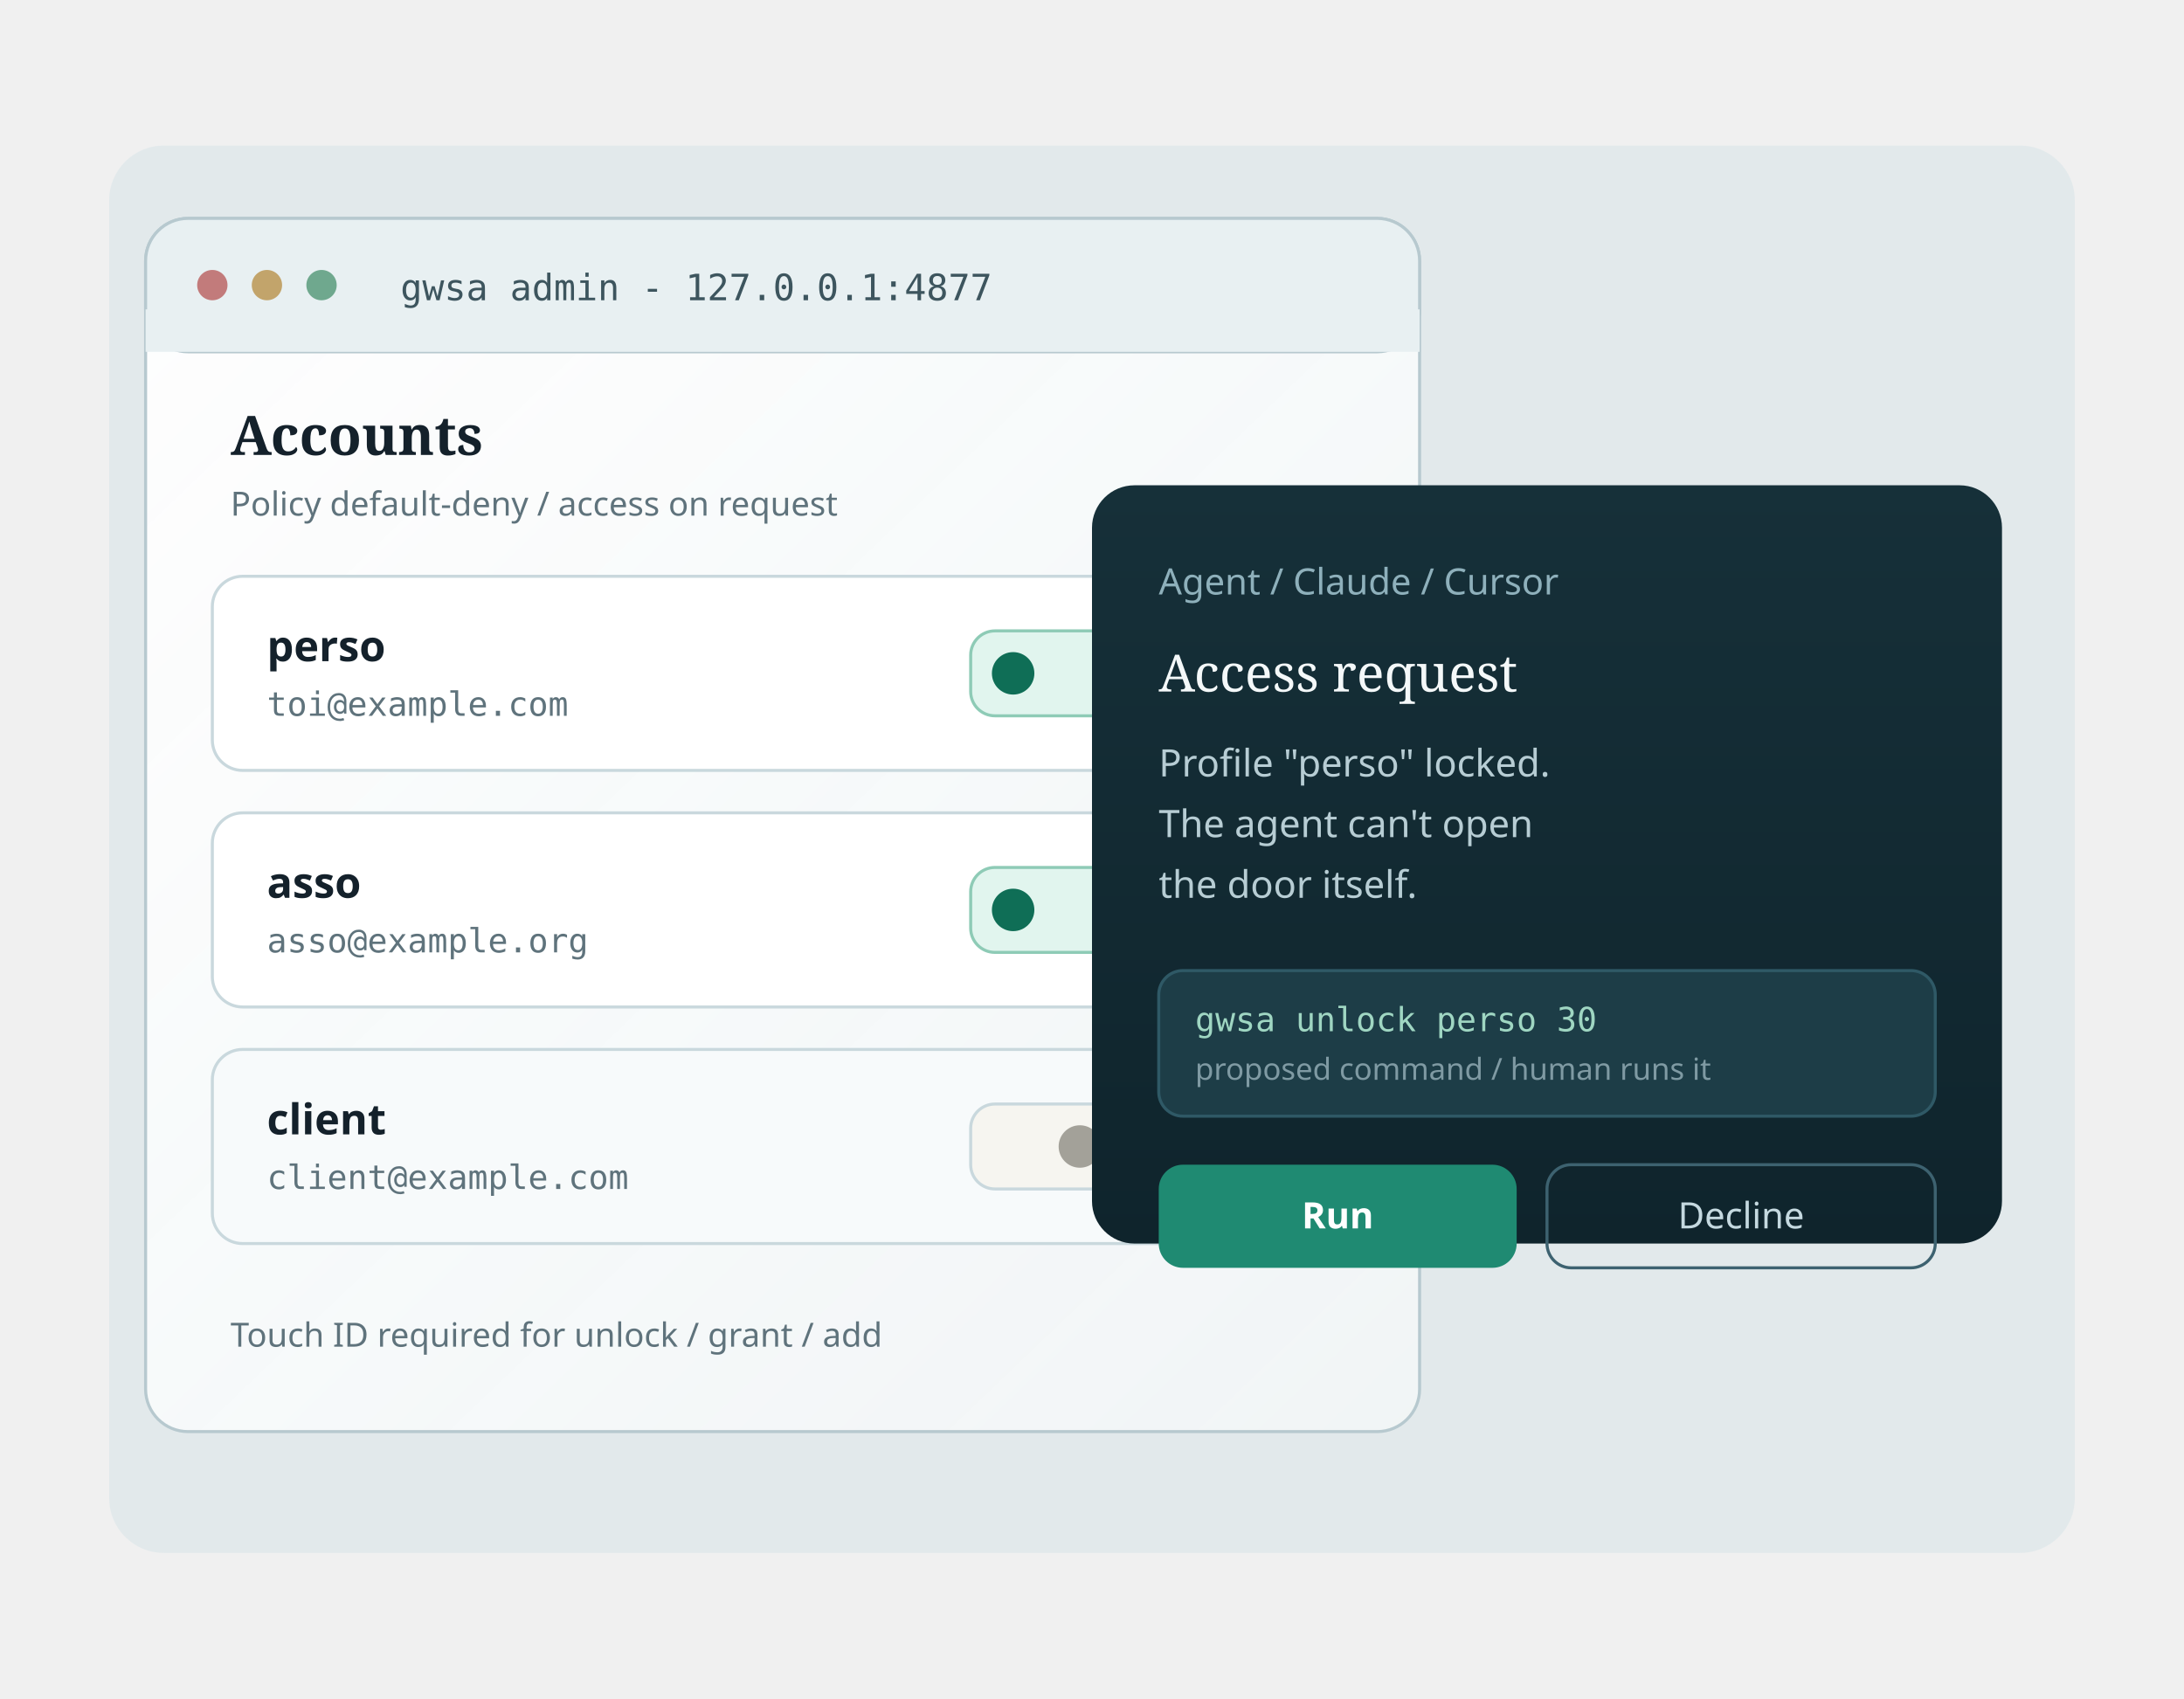
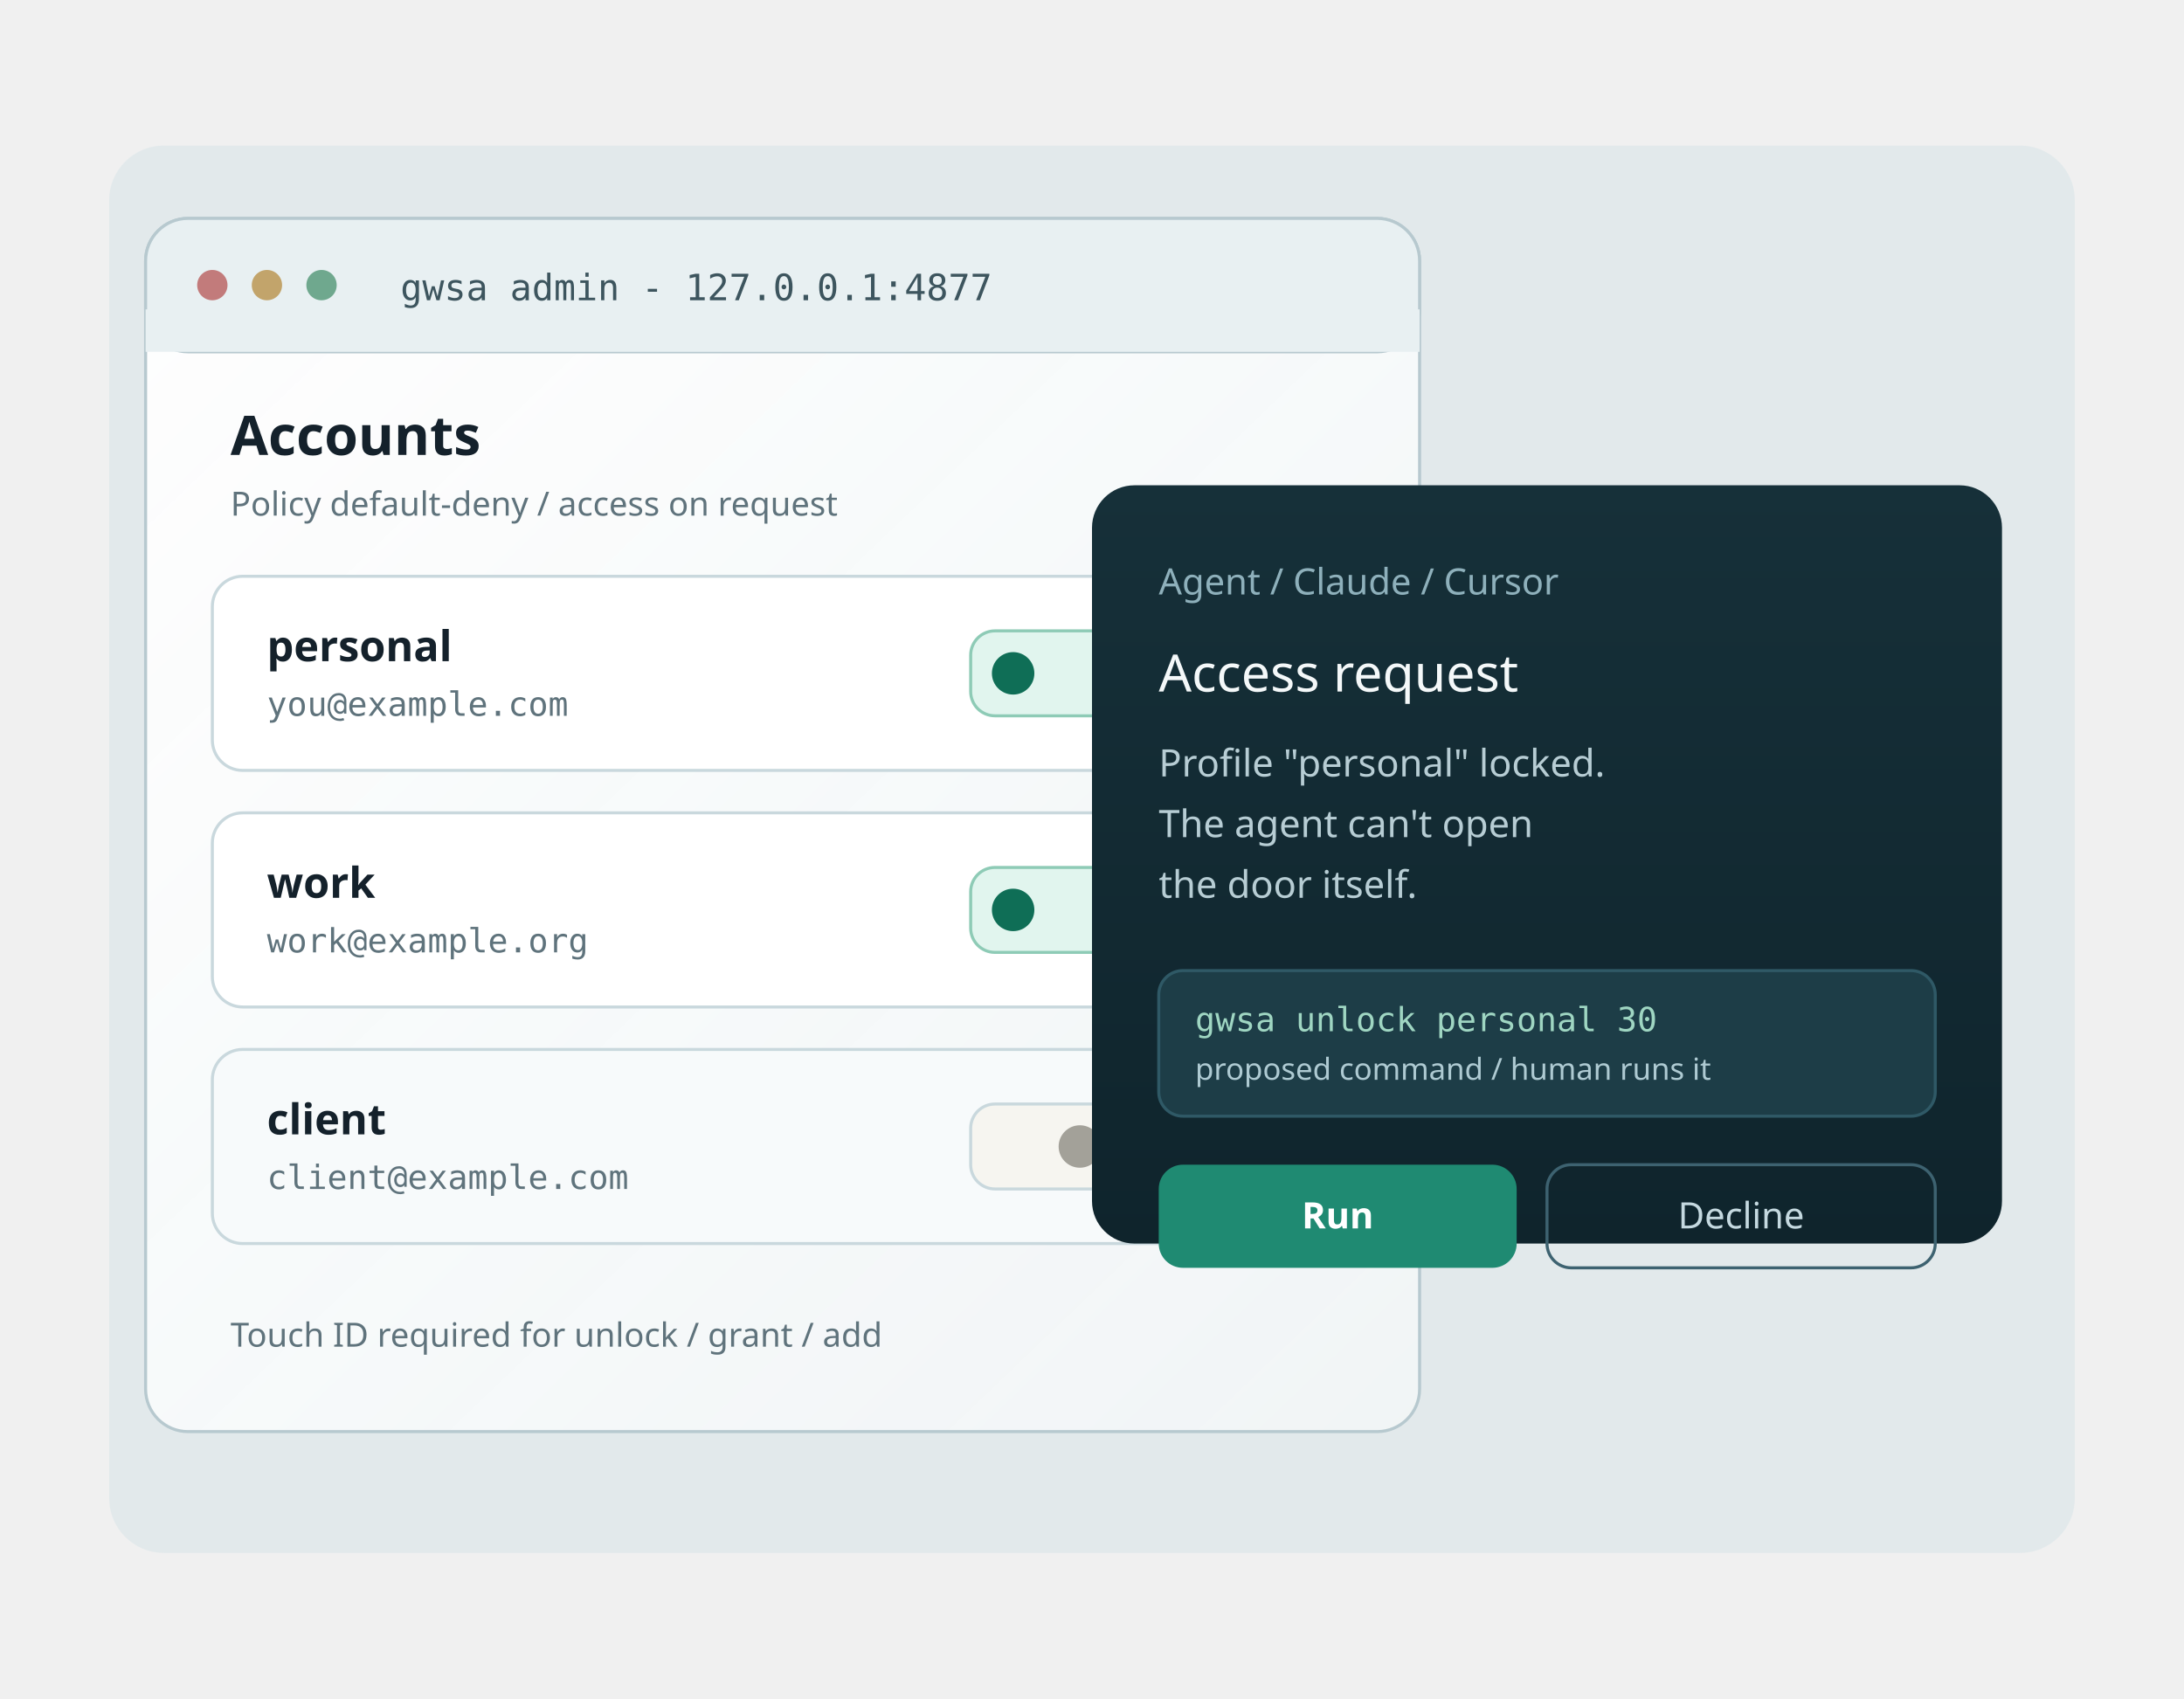
<svg xmlns="http://www.w3.org/2000/svg" viewBox="0 0 720 560" role="img" aria-labelledby="title desc">
  <defs>
    <linearGradient id="glass" x1="0" y1="0" x2="1" y2="1">
      <stop offset="0%" stop-color="#ffffff" stop-opacity=".96" />
      <stop offset="100%" stop-color="#f2f6f7" stop-opacity=".92" />
    </linearGradient>
    <linearGradient id="panel" x1="0" y1="0" x2="0" y2="1">
      <stop offset="0%" stop-color="#163039" />
      <stop offset="100%" stop-color="#0f242c" />
    </linearGradient>
  </defs>
  <rect x="36" y="48" width="648" height="464" rx="18" fill="#d7e4e8" opacity=".55" />
  <g transform="translate(48,72)">
    <rect width="420" height="400" rx="14" fill="url(#glass)" stroke="#b7c9cf" />
    <rect width="420" height="44" rx="14" fill="#e8f0f2" stroke="#b7c9cf" />
    <rect y="30" width="420" height="14" fill="#e8f0f2" />
    <circle cx="22" cy="22" r="5" fill="#c27b7b" />
    <circle cx="40" cy="22" r="5" fill="#c2a46b" />
    <circle cx="58" cy="22" r="5" fill="#6fa88e" />
    <text x="84" y="27" font-family="ui-monospace, Menlo, monospace" font-size="12" fill="#3d555e">gwsa admin - 127.0.0.1:4877</text>
-     <text x="28" y="78" font-family="Georgia, serif" font-size="18" fill="#14212b" font-weight="700">Accounts</text>
+     <text x="28" y="78" font-family="ui-sans-serif, system-ui, sans-serif" font-size="18" fill="#14212b" font-weight="700">Accounts</text>
    <text x="28" y="98" font-family="ui-sans-serif, system-ui, sans-serif" font-size="11" fill="#5f737c">Policy default-deny / access on request</text>
    <g transform="translate(22,118)">
      <rect width="376" height="64" rx="10" fill="#fff" stroke="#c9d8dd" />
-       <text x="18" y="28" font-family="ui-sans-serif, system-ui, sans-serif" font-size="14" font-weight="700" fill="#14212b">perso</text>
-       <text x="18" y="46" font-family="ui-monospace, Menlo, monospace" font-size="11" fill="#5f737c">toi@example.com</text>
+       <text x="18" y="28" font-family="ui-sans-serif, system-ui, sans-serif" font-size="14" font-weight="700" fill="#14212b">personal</text>
+       <text x="18" y="46" font-family="ui-monospace, Menlo, monospace" font-size="11" fill="#5f737c">you@example.com</text>
      <rect x="250" y="18" width="54" height="28" rx="8" fill="#e1f5ee" stroke="#8ecbb6" />
      <circle cx="264" cy="32" r="7" fill="#0f6e56" />
      <rect x="318" y="18" width="36" height="28" rx="8" fill="#fcebeb" stroke="#e2a0a0" />
      <path d="M330 27h12v10h-12z M332 27v-3a4 4 0 0 1 8 0v3" fill="none" stroke="#a32d2d" stroke-width="1.6" />
    </g>
    <g transform="translate(22,196)">
      <rect width="376" height="64" rx="10" fill="#fff" stroke="#c9d8dd" />
-       <text x="18" y="28" font-family="ui-sans-serif, system-ui, sans-serif" font-size="14" font-weight="700" fill="#14212b">asso</text>
-       <text x="18" y="46" font-family="ui-monospace, Menlo, monospace" font-size="11" fill="#5f737c">asso@example.org</text>
+       <text x="18" y="28" font-family="ui-sans-serif, system-ui, sans-serif" font-size="14" font-weight="700" fill="#14212b">work</text>
+       <text x="18" y="46" font-family="ui-monospace, Menlo, monospace" font-size="11" fill="#5f737c">work@example.org</text>
      <rect x="250" y="18" width="54" height="28" rx="8" fill="#e1f5ee" stroke="#8ecbb6" />
      <circle cx="264" cy="32" r="7" fill="#0f6e56" />
      <rect x="318" y="18" width="36" height="28" rx="8" fill="#e1f5ee" stroke="#8ecbb6" />
      <path d="M330 27h12v10h-12z M332 27v-3a4 4 0 0 1 8 0v3" fill="none" stroke="#0f6e56" stroke-width="1.6" />
      <path d="M333.5 34.5h5" stroke="#0f6e56" stroke-width="1.6" />
    </g>
    <g transform="translate(22,274)">
      <rect width="376" height="64" rx="10" fill="#f7fafb" stroke="#c9d8dd" />
      <text x="18" y="28" font-family="ui-sans-serif, system-ui, sans-serif" font-size="14" font-weight="700" fill="#14212b">client</text>
      <text x="18" y="46" font-family="ui-monospace, Menlo, monospace" font-size="11" fill="#5f737c">client@example.com</text>
      <rect x="250" y="18" width="54" height="28" rx="8" fill="#f6f5f0" stroke="#c9d8dd" />
      <circle cx="286" cy="32" r="7" fill="#a3a199" />
      <rect x="318" y="18" width="36" height="28" rx="8" fill="#fcebeb" stroke="#e2a0a0" />
      <path d="M330 27h12v10h-12z M332 27v-3a4 4 0 0 1 8 0v3" fill="none" stroke="#a32d2d" stroke-width="1.6" />
    </g>
    <text x="28" y="372" font-family="ui-sans-serif, system-ui, sans-serif" font-size="11" fill="#5f737c">Touch ID required for unlock / grant / add</text>
  </g>
  <g transform="translate(360,160)">
    <rect width="300" height="250" rx="14" fill="url(#panel)" />
    <text x="22" y="36" font-family="ui-sans-serif, system-ui, sans-serif" font-size="12" fill="#8eb0bb">Agent / Claude / Cursor</text>
-     <text x="22" y="68" font-family="Georgia, serif" font-size="17" fill="#f4f8f9">Access request</text>
-     <text x="22" y="96" font-family="ui-sans-serif, system-ui, sans-serif" font-size="12.5" fill="#b7cdd4">Profile "perso" locked.</text>
+     <text x="22" y="68" font-family="ui-sans-serif, system-ui, sans-serif" font-size="17" fill="#f4f8f9">Access request</text>
+     <text x="22" y="96" font-family="ui-sans-serif, system-ui, sans-serif" font-size="12.5" fill="#b7cdd4">Profile "personal" locked.</text>
    <text x="22" y="116" font-family="ui-sans-serif, system-ui, sans-serif" font-size="12.5" fill="#b7cdd4">The agent can't open</text>
    <text x="22" y="136" font-family="ui-sans-serif, system-ui, sans-serif" font-size="12.5" fill="#b7cdd4">the door itself.</text>
    <rect x="22" y="160" width="256" height="48" rx="8" fill="#1d3d47" stroke="#2f5966" />
-     <text x="34" y="180" font-family="ui-monospace, Menlo, monospace" font-size="11" fill="#9fd6c2">gwsa unlock perso 30</text>
-     <text x="34" y="196" font-family="ui-sans-serif, system-ui, sans-serif" font-size="10" fill="#7f9aa3">proposed command / human runs it</text>
+     <text x="34" y="180" font-family="ui-monospace, Menlo, monospace" font-size="11" fill="#9fd6c2">gwsa unlock personal 30</text>
+     <text x="34" y="196" font-family="ui-sans-serif, system-ui, sans-serif" font-size="10" fill="#aecad2">proposed command / human runs it</text>
    <rect x="22" y="224" width="118" height="34" rx="8" fill="#1f8a72" />
    <text x="81" y="245" text-anchor="middle" font-family="ui-sans-serif, system-ui, sans-serif" font-size="12" font-weight="700" fill="#fff">Run</text>
    <rect x="150" y="224" width="128" height="34" rx="8" fill="none" stroke="#3d6270" />
    <text x="214" y="245" text-anchor="middle" font-family="ui-sans-serif, system-ui, sans-serif" font-size="12" fill="#c5d9e0">Decline</text>
  </g>
</svg>
